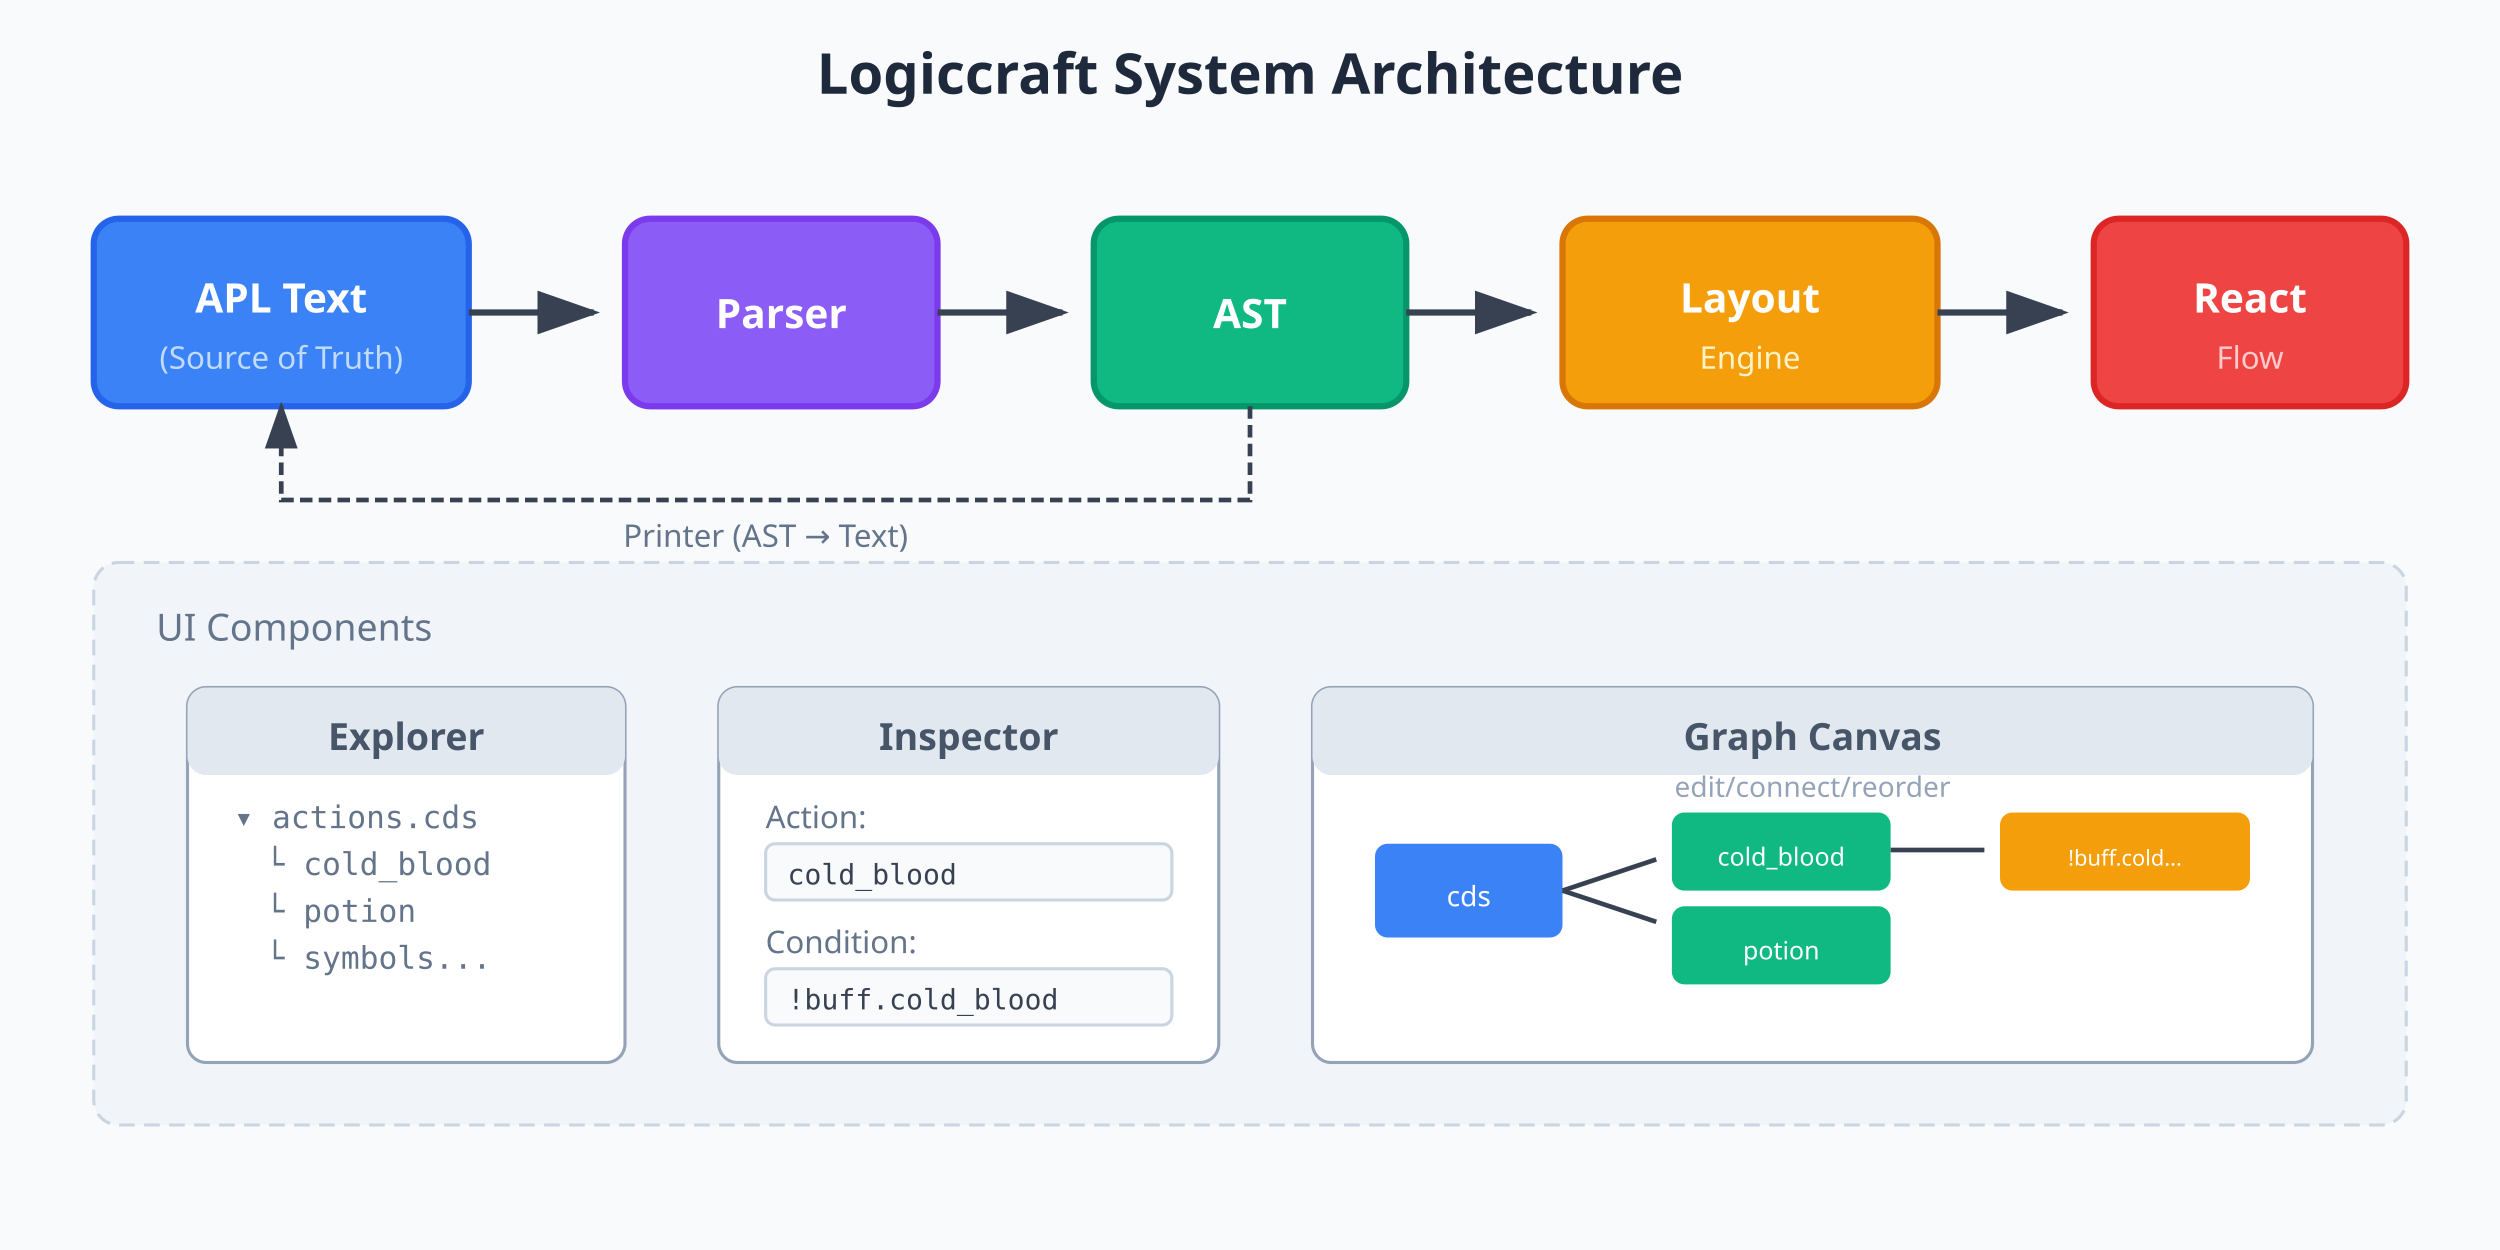
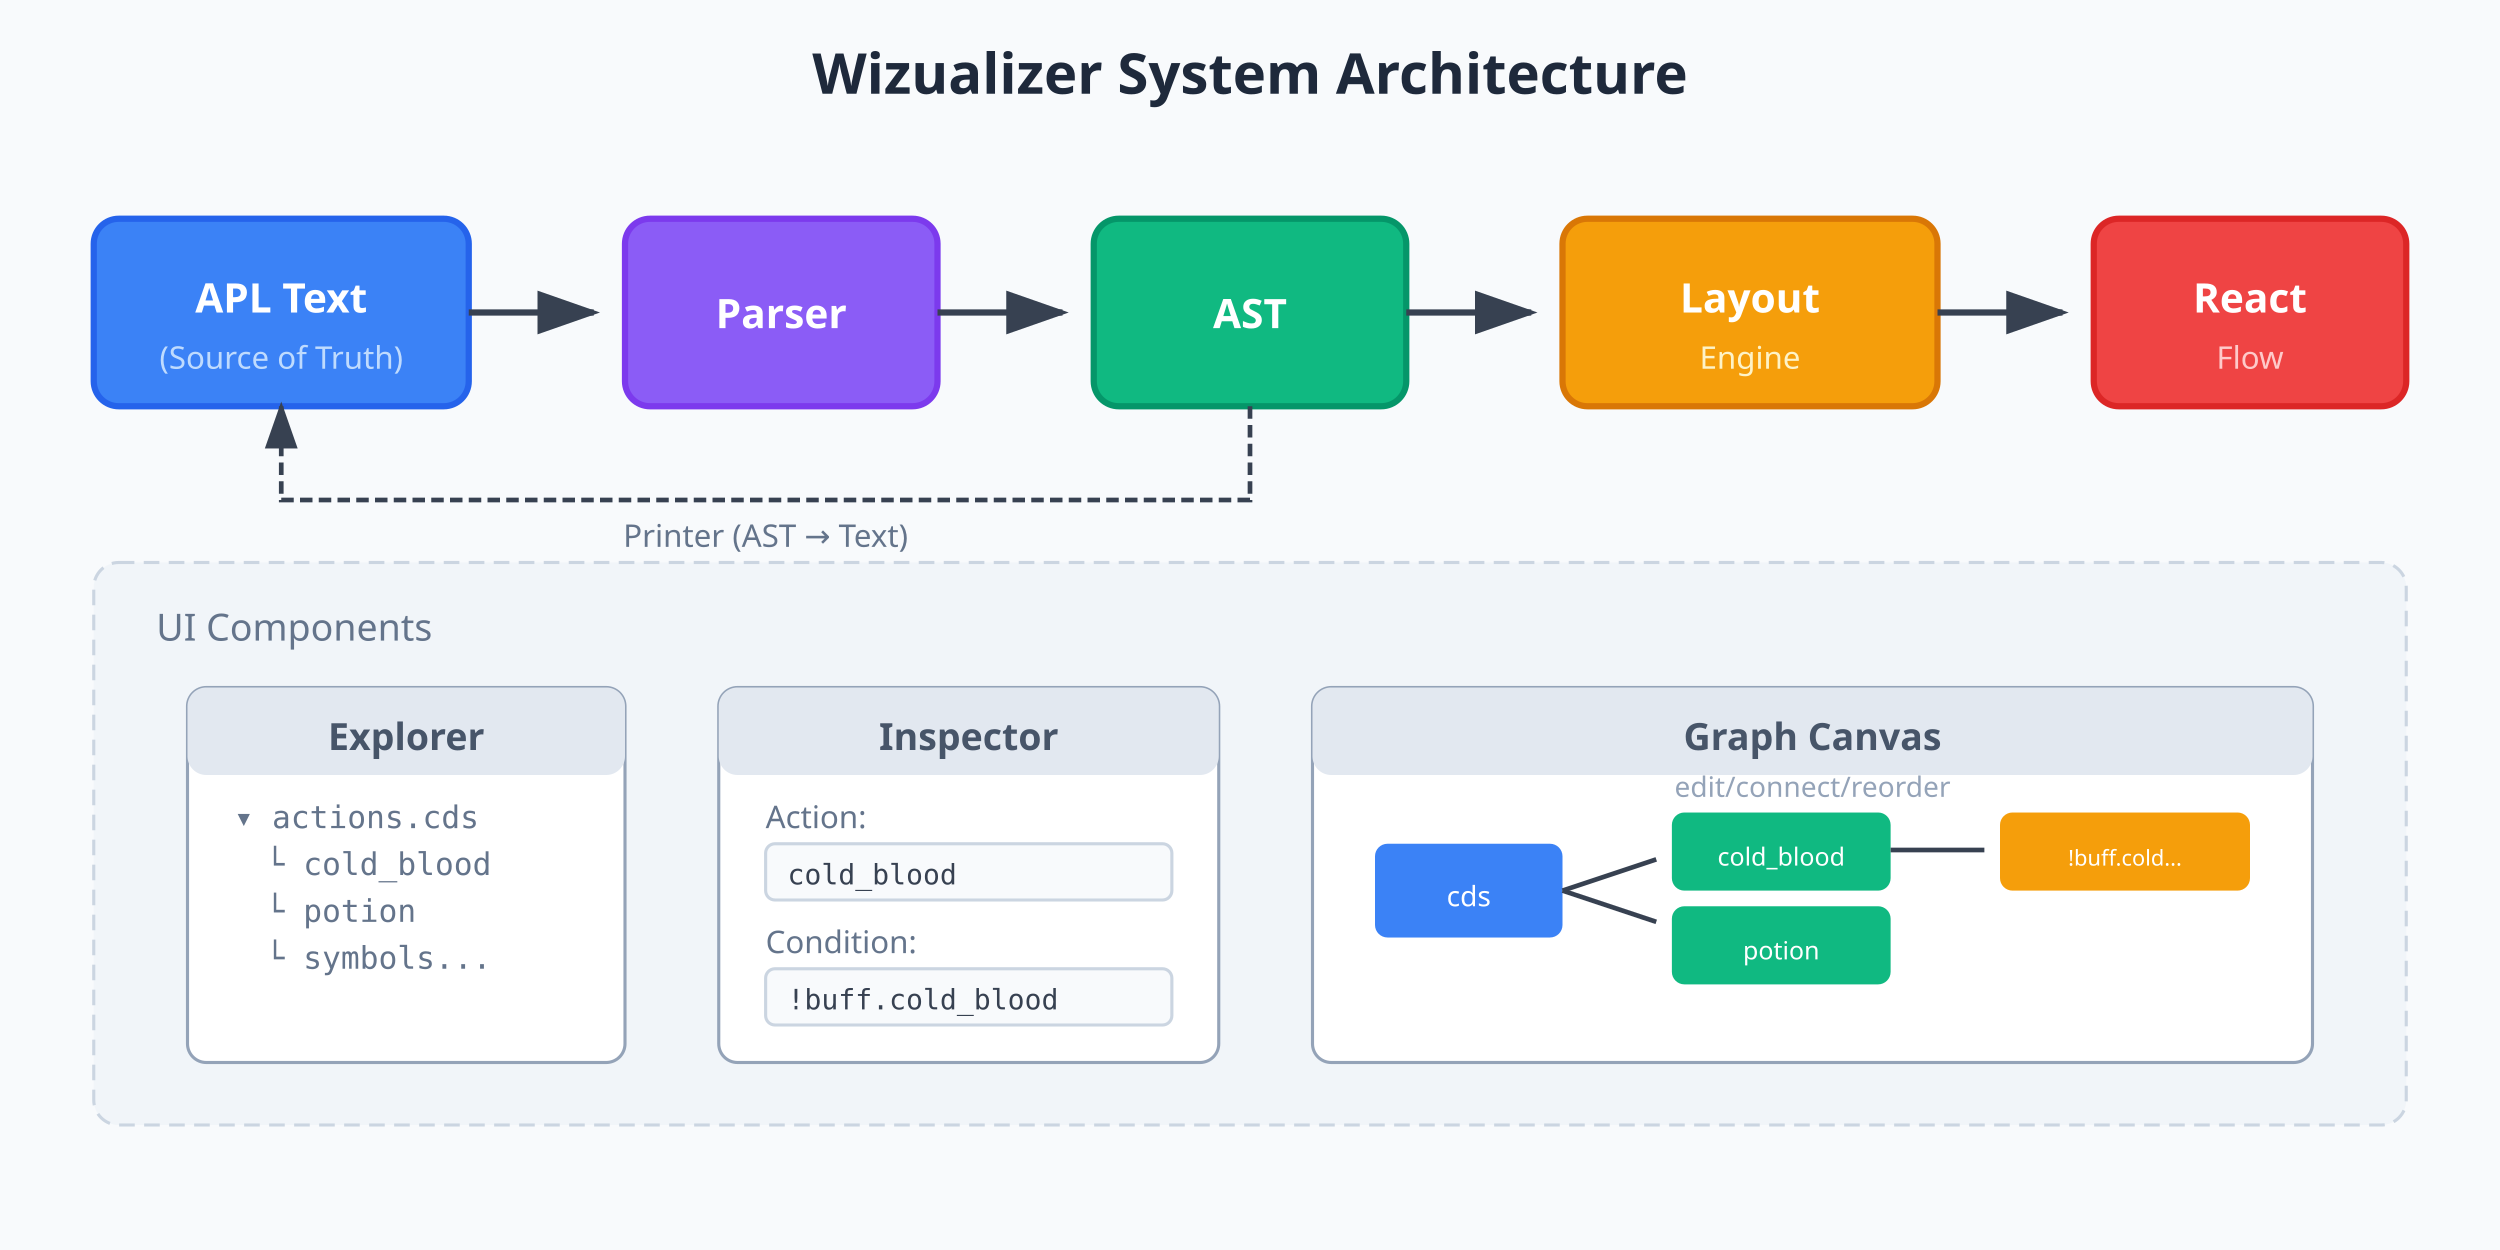
<svg xmlns="http://www.w3.org/2000/svg" viewBox="0 0 800 400">
  <defs>
    <marker id="arrowhead" markerWidth="10" markerHeight="7" refX="9" refY="3.5" orient="auto">
      <polygon points="0 0, 10 3.5, 0 7" fill="#374151" />
    </marker>
  </defs>
  <rect width="800" height="400" fill="#f8fafc" />
-   <text x="400" y="30" text-anchor="middle" font-family="system-ui, sans-serif" font-size="18" font-weight="bold" fill="#1e293b">Logiccraft System Architecture</text>
+   <text x="400" y="30" text-anchor="middle" font-family="system-ui, sans-serif" font-size="18" font-weight="bold" fill="#1e293b">Wizualizer System Architecture</text>
  <rect x="30" y="70" width="120" height="60" rx="8" fill="#3b82f6" stroke="#2563eb" stroke-width="2" />
  <text x="90" y="100" text-anchor="middle" font-family="system-ui, sans-serif" font-size="13" fill="white" font-weight="600">APL Text</text>
  <text x="90" y="118" text-anchor="middle" font-family="system-ui, sans-serif" font-size="10" fill="#bfdbfe">(Source of Truth)</text>
  <line x1="150" y1="100" x2="190" y2="100" stroke="#374151" stroke-width="2" marker-end="url(#arrowhead)" />
  <rect x="200" y="70" width="100" height="60" rx="8" fill="#8b5cf6" stroke="#7c3aed" stroke-width="2" />
  <text x="250" y="105" text-anchor="middle" font-family="system-ui, sans-serif" font-size="13" fill="white" font-weight="600">Parser</text>
  <line x1="300" y1="100" x2="340" y2="100" stroke="#374151" stroke-width="2" marker-end="url(#arrowhead)" />
  <rect x="350" y="70" width="100" height="60" rx="8" fill="#10b981" stroke="#059669" stroke-width="2" />
  <text x="400" y="105" text-anchor="middle" font-family="system-ui, sans-serif" font-size="13" fill="white" font-weight="600">AST</text>
  <line x1="450" y1="100" x2="490" y2="100" stroke="#374151" stroke-width="2" marker-end="url(#arrowhead)" />
  <rect x="500" y="70" width="120" height="60" rx="8" fill="#f59e0b" stroke="#d97706" stroke-width="2" />
  <text x="560" y="100" text-anchor="middle" font-family="system-ui, sans-serif" font-size="13" fill="white" font-weight="600">Layout</text>
  <text x="560" y="118" text-anchor="middle" font-family="system-ui, sans-serif" font-size="10" fill="#fef3c7">Engine</text>
  <line x1="620" y1="100" x2="660" y2="100" stroke="#374151" stroke-width="2" marker-end="url(#arrowhead)" />
  <rect x="670" y="70" width="100" height="60" rx="8" fill="#ef4444" stroke="#dc2626" stroke-width="2" />
  <text x="720" y="100" text-anchor="middle" font-family="system-ui, sans-serif" font-size="13" fill="white" font-weight="600">React</text>
  <text x="720" y="118" text-anchor="middle" font-family="system-ui, sans-serif" font-size="10" fill="#fecaca">Flow</text>
  <rect x="30" y="180" width="740" height="180" rx="8" fill="#f1f5f9" stroke="#cbd5e1" stroke-width="1" stroke-dasharray="5,3" />
  <text x="50" y="205" font-family="system-ui, sans-serif" font-size="12" fill="#64748b">UI Components</text>
  <rect x="60" y="220" width="140" height="120" rx="6" fill="white" stroke="#94a3b8" stroke-width="1" />
  <rect x="60" y="220" width="140" height="28" rx="6" fill="#e2e8f0" />
  <text x="130" y="240" text-anchor="middle" font-family="system-ui, sans-serif" font-size="12" fill="#475569" font-weight="600">Explorer</text>
  <text x="75" y="265" font-family="monospace" font-size="10" fill="#64748b">▾ actions.cds</text>
  <text x="85" y="280" font-family="monospace" font-size="10" fill="#64748b">└ cold_blood</text>
  <text x="85" y="295" font-family="monospace" font-size="10" fill="#64748b">└ potion</text>
  <text x="85" y="310" font-family="monospace" font-size="10" fill="#64748b">└ symbols...</text>
  <rect x="230" y="220" width="160" height="120" rx="6" fill="white" stroke="#94a3b8" stroke-width="1" />
  <rect x="230" y="220" width="160" height="28" rx="6" fill="#e2e8f0" />
  <text x="310" y="240" text-anchor="middle" font-family="system-ui, sans-serif" font-size="12" fill="#475569" font-weight="600">Inspector</text>
  <text x="245" y="265" font-family="system-ui, sans-serif" font-size="10" fill="#64748b">Action:</text>
  <rect x="245" y="270" width="130" height="18" rx="3" fill="#f8fafc" stroke="#cbd5e1" />
  <text x="252" y="283" font-family="monospace" font-size="9" fill="#374151">cold_blood</text>
  <text x="245" y="305" font-family="system-ui, sans-serif" font-size="10" fill="#64748b">Condition:</text>
  <rect x="245" y="310" width="130" height="18" rx="3" fill="#f8fafc" stroke="#cbd5e1" />
  <text x="252" y="323" font-family="monospace" font-size="9" fill="#374151">!buff.cold_blood</text>
  <rect x="420" y="220" width="320" height="120" rx="6" fill="white" stroke="#94a3b8" stroke-width="1" />
  <rect x="420" y="220" width="320" height="28" rx="6" fill="#e2e8f0" />
  <text x="580" y="240" text-anchor="middle" font-family="system-ui, sans-serif" font-size="12" fill="#475569" font-weight="600">Graph Canvas</text>
  <text x="580" y="255" text-anchor="middle" font-family="system-ui, sans-serif" font-size="9" fill="#94a3b8">edit/connect/reorder</text>
  <rect x="440" y="270" width="60" height="30" rx="4" fill="#3b82f6" />
  <text x="470" y="290" text-anchor="middle" font-family="system-ui, sans-serif" font-size="9" fill="white">cds</text>
  <line x1="500" y1="285" x2="530" y2="275" stroke="#374151" stroke-width="1.5" />
  <line x1="500" y1="285" x2="530" y2="295" stroke="#374151" stroke-width="1.5" />
  <rect x="535" y="260" width="70" height="25" rx="4" fill="#10b981" />
  <text x="570" y="277" text-anchor="middle" font-family="system-ui, sans-serif" font-size="8" fill="white">cold_blood</text>
  <rect x="535" y="290" width="70" height="25" rx="4" fill="#10b981" />
  <text x="570" y="307" text-anchor="middle" font-family="system-ui, sans-serif" font-size="8" fill="white">potion</text>
  <line x1="605" y1="272" x2="635" y2="272" stroke="#374151" stroke-width="1.5" />
  <rect x="640" y="260" width="80" height="25" rx="4" fill="#f59e0b" />
  <text x="680" y="277" text-anchor="middle" font-family="system-ui, sans-serif" font-size="7" fill="white">!buff.cold...</text>
  <path d="M 400 130 L 400 160 L 90 160 L 90 130" fill="none" stroke="#374151" stroke-width="1.5" stroke-dasharray="4,2" marker-end="url(#arrowhead)" />
  <text x="245" y="175" text-anchor="middle" font-family="system-ui, sans-serif" font-size="10" fill="#64748b">Printer (AST → Text)</text>
</svg>
